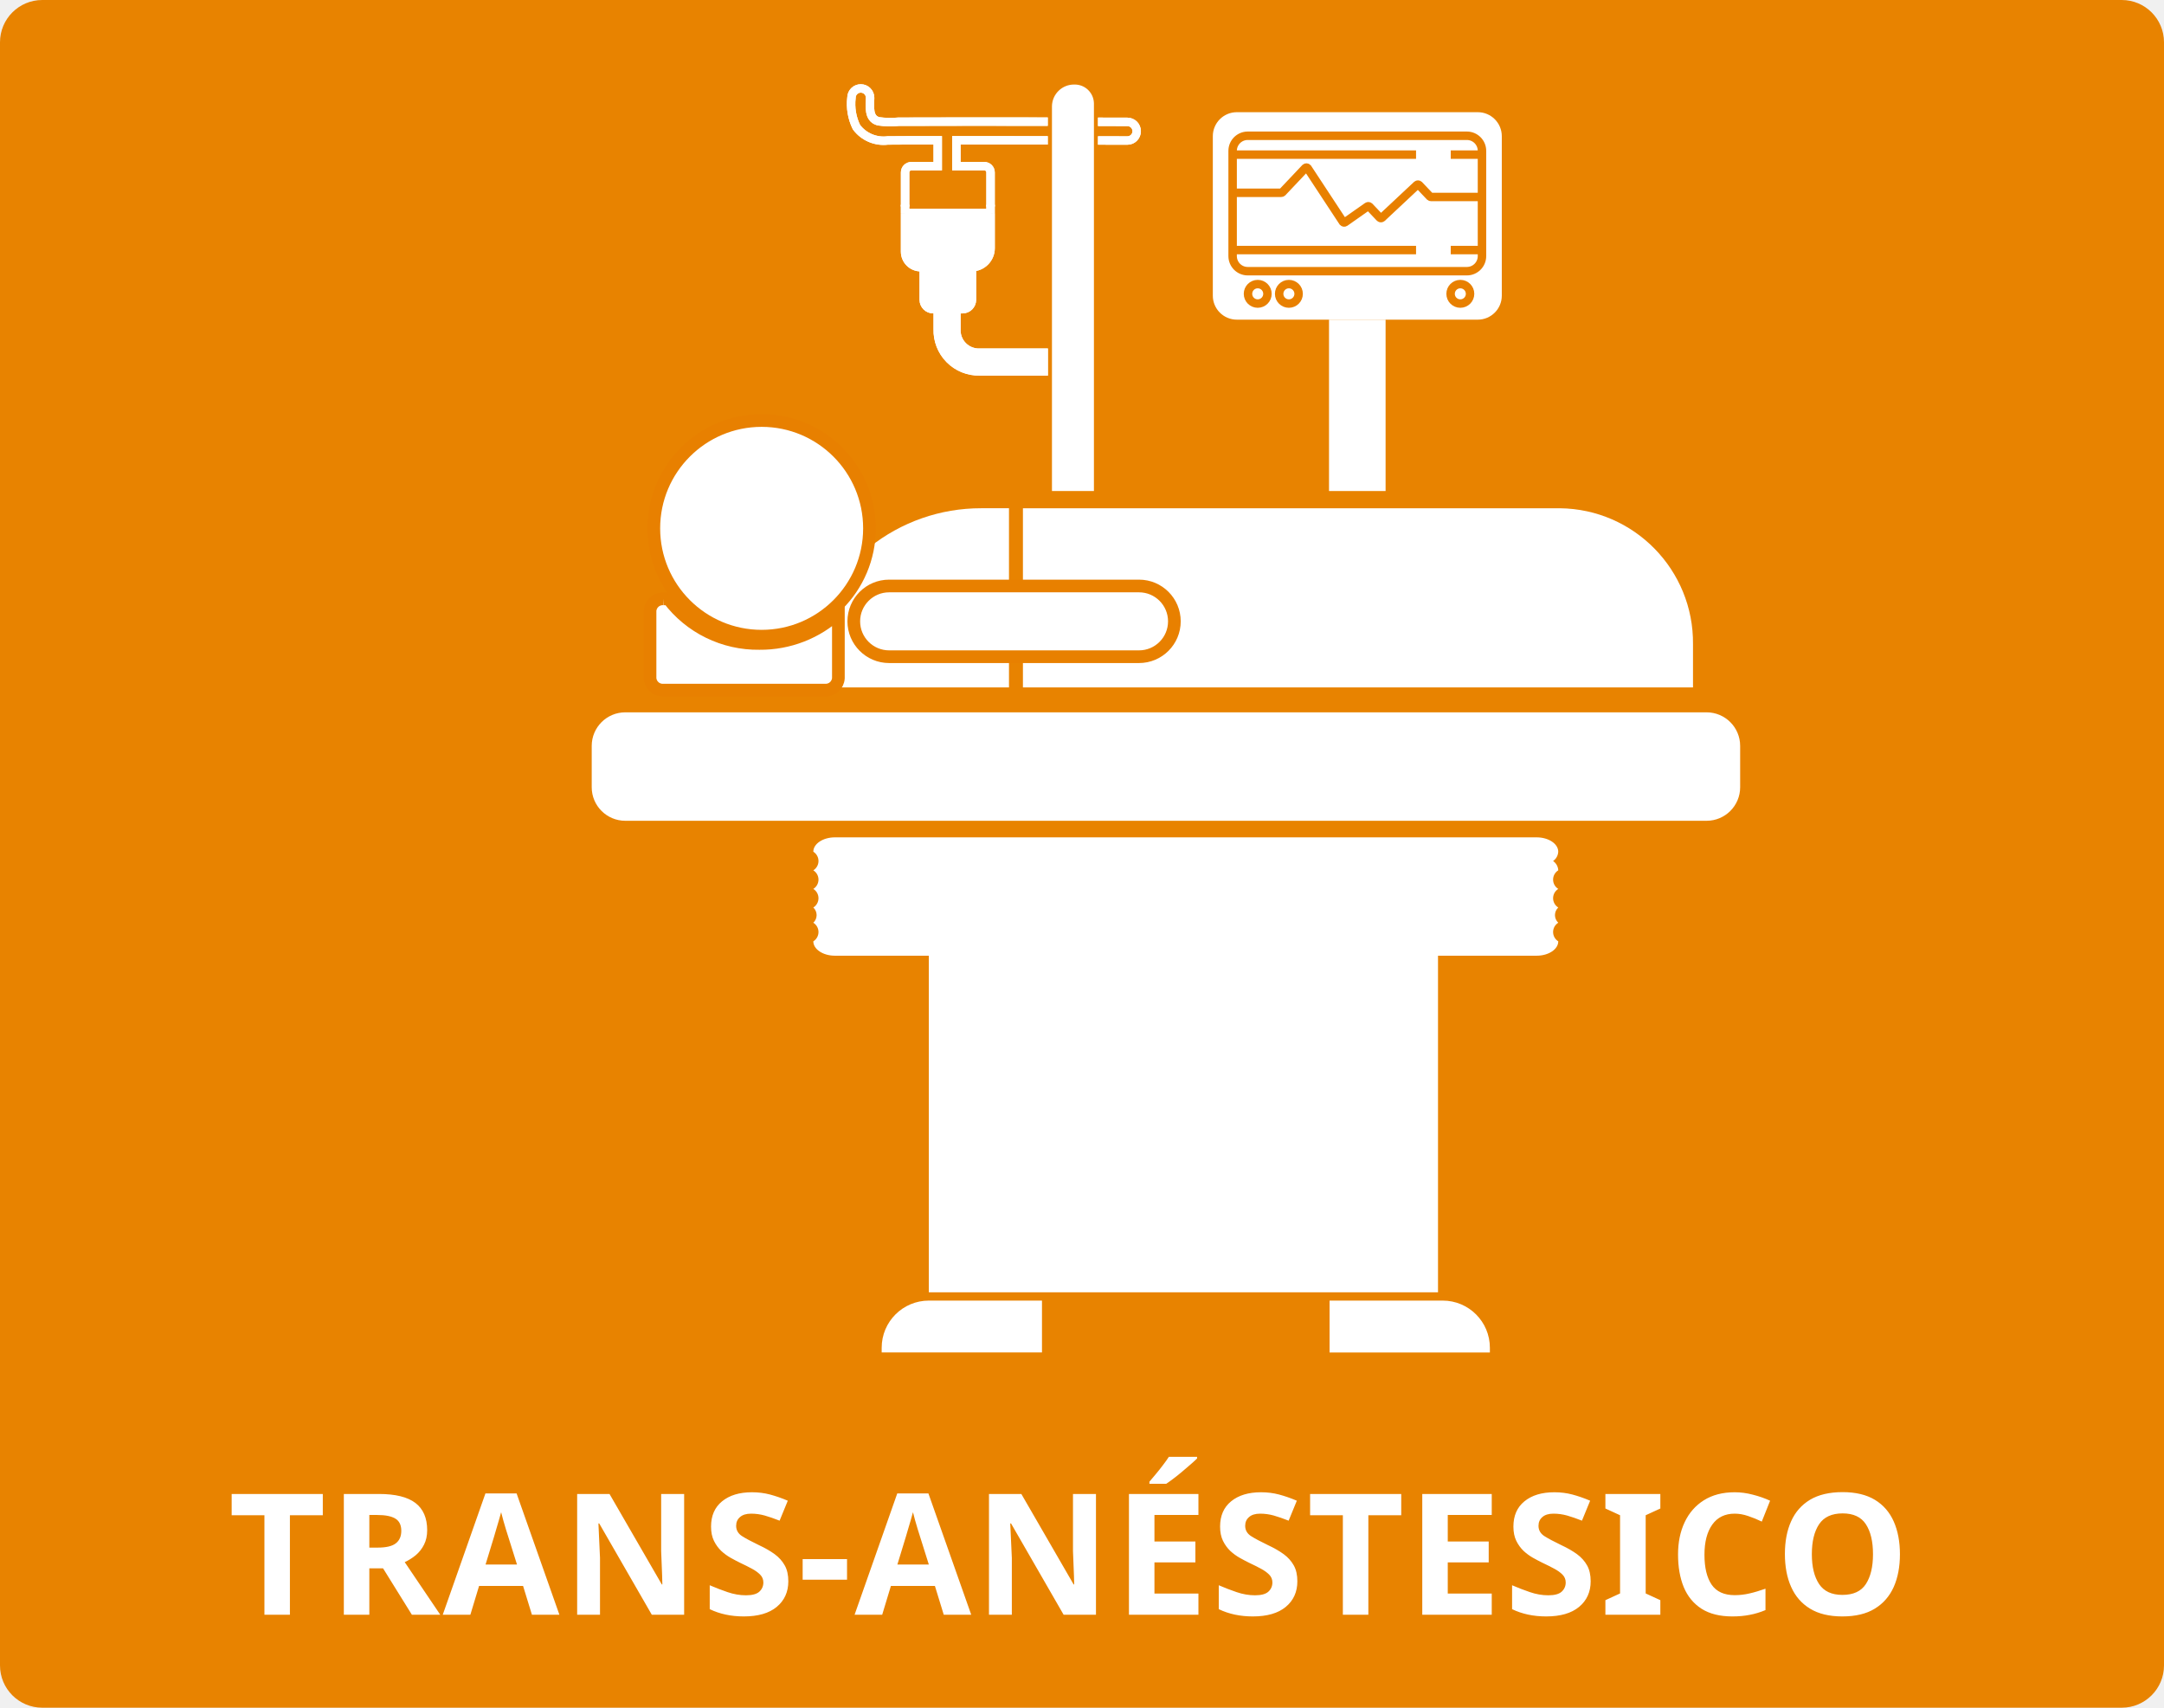
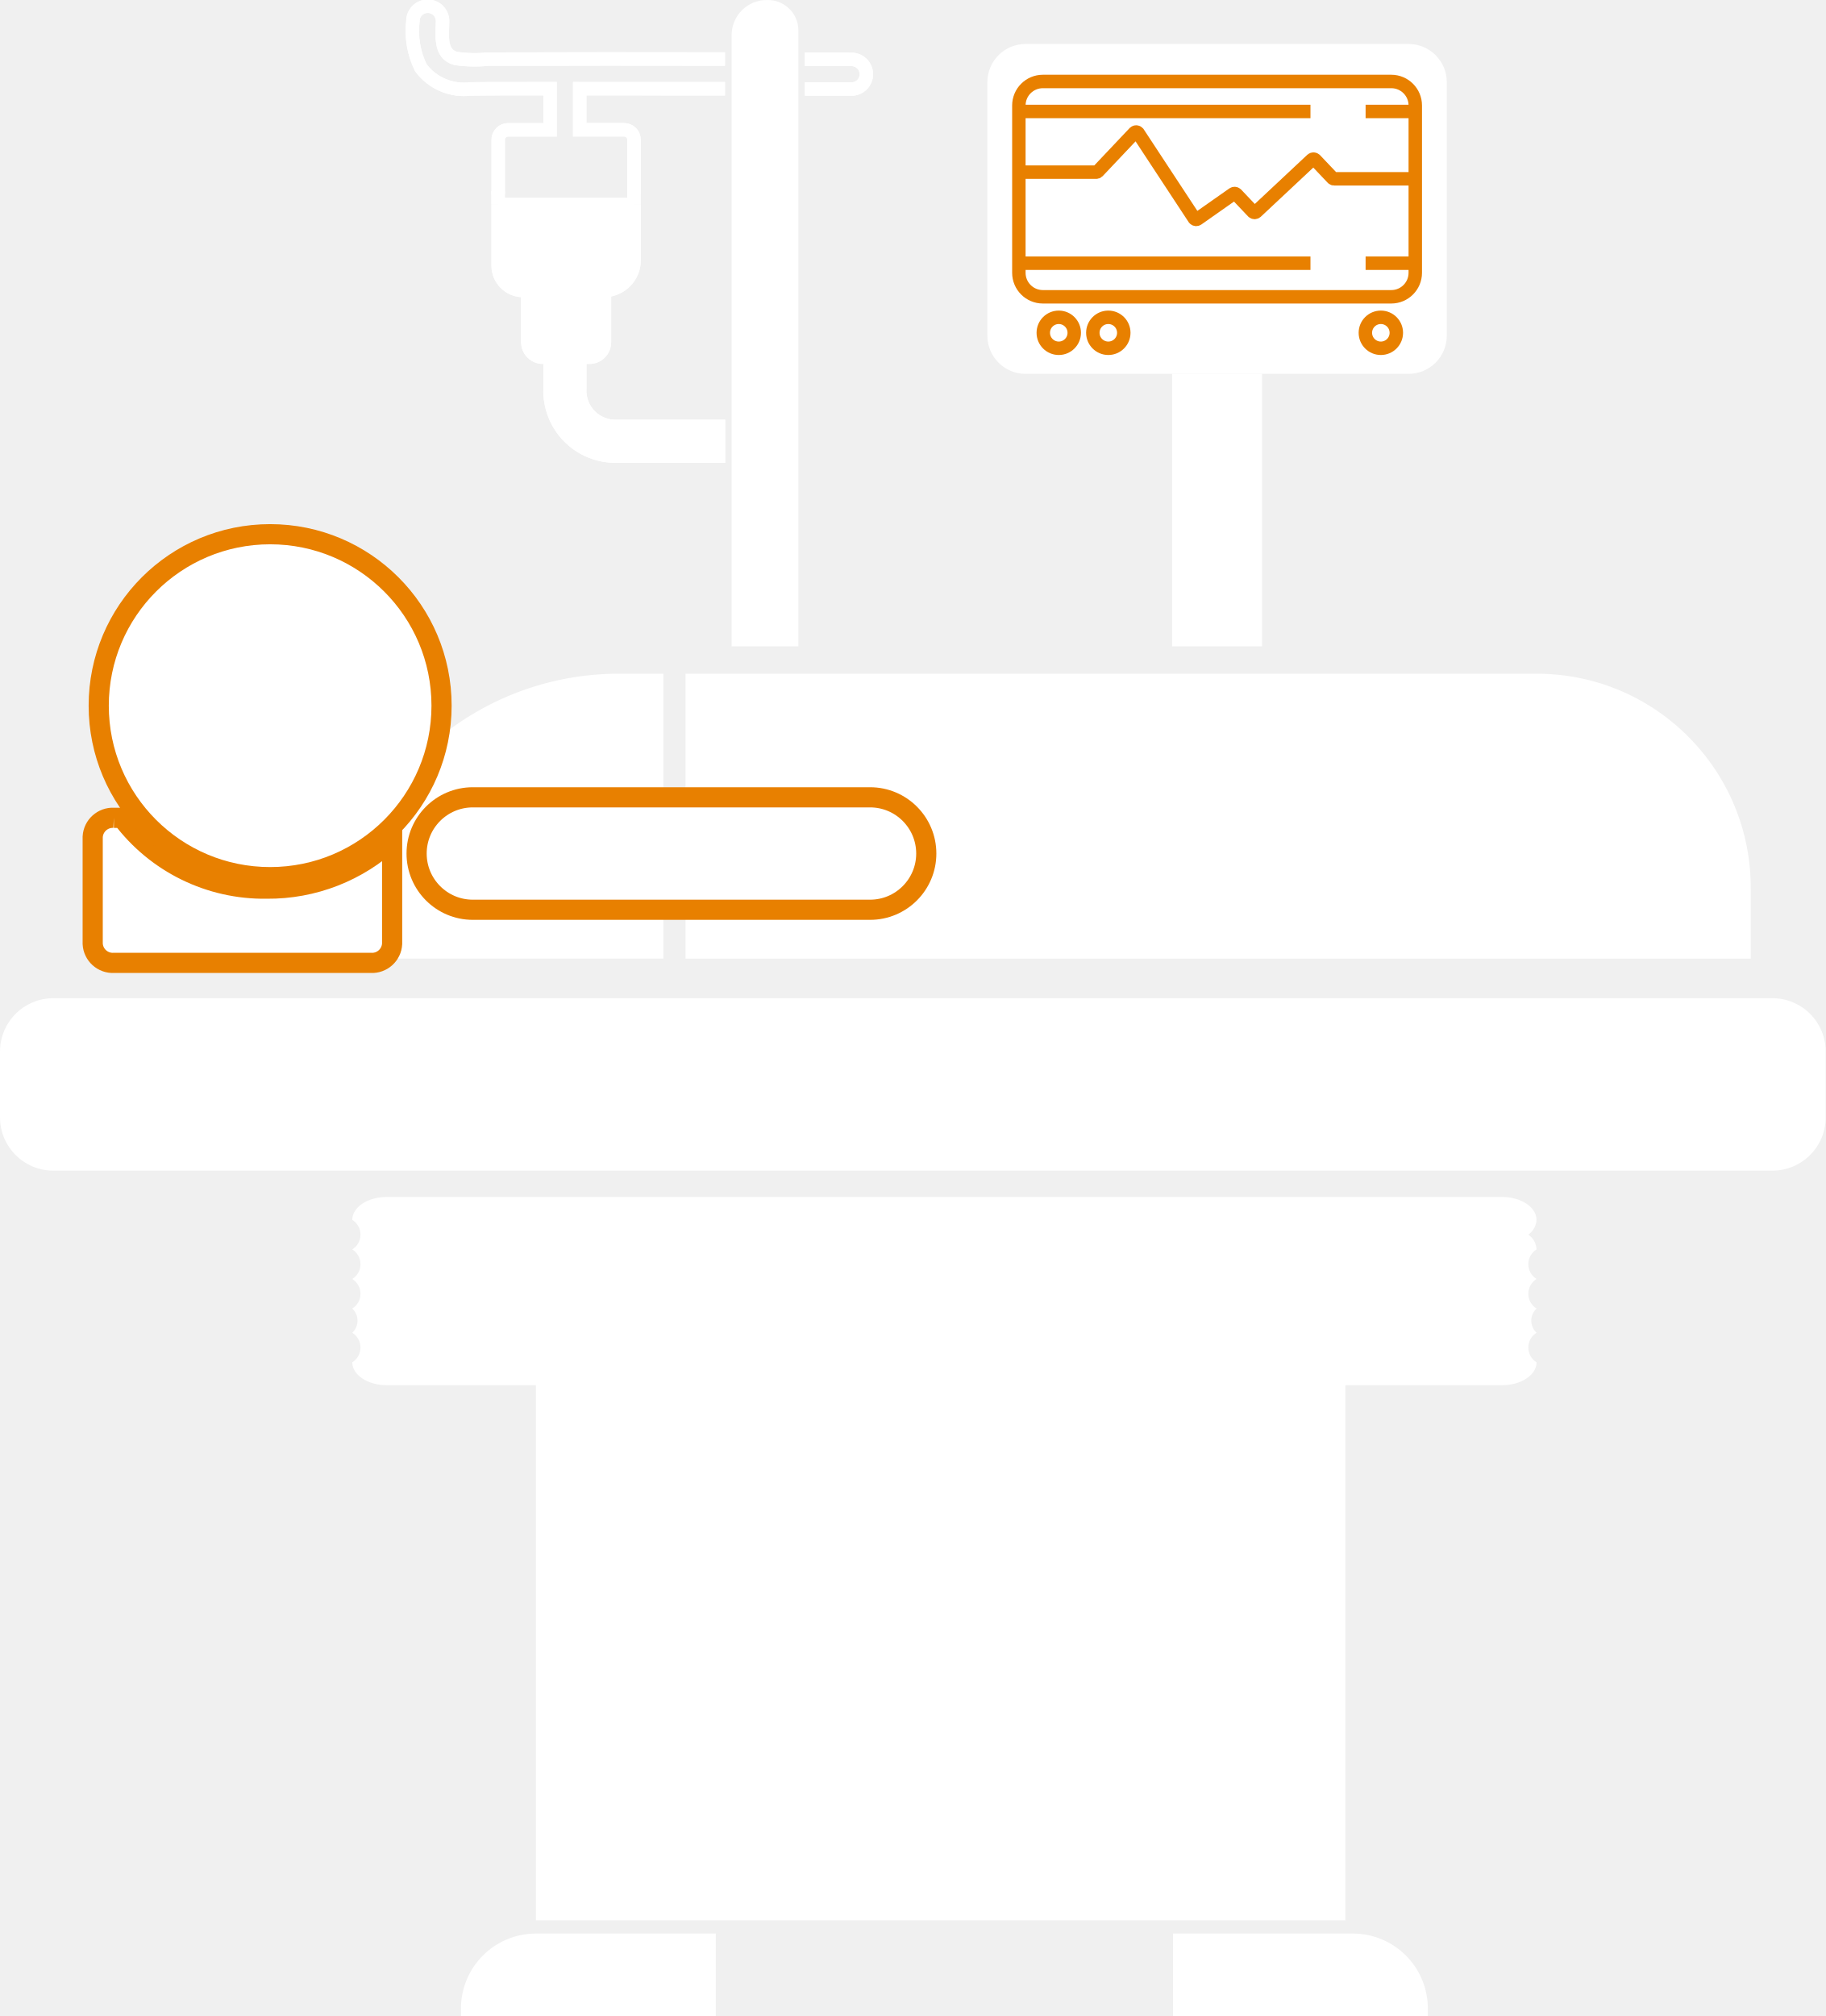
- <svg xmlns="http://www.w3.org/2000/svg" width="256" height="202" viewBox="0 0 256 202">
-   <g id="Grupo_152" data-name="Grupo 152" transform="translate(-1404 -543)">
-     <g id="Trans_anestesico" data-name="Trans anestesico" transform="translate(1404 543)">
-       <rect id="Trans_anestesico-2" data-name="Trans anestesico" width="256" height="202" rx="5" fill="#e88300" />
+ <svg xmlns="http://www.w3.org/2000/svg" width="135.859" height="149.98" viewBox="0 0 135.859 149.98">
+   <g id="Grupo_104" data-name="Grupo 104" transform="translate(-1521.014 -851.998)">
+     <rect id="Rectángulo_306" data-name="Rectángulo 306" width="6.693" height="20.271" transform="translate(1608.236 879.811)" fill="#fff" />
+     <path id="Trazado_58" data-name="Trazado 58" d="M1576.5,856.219v-1.668a2.605,2.605,0,0,1,2.655-2.551h0a2.266,2.266,0,0,1,2.31,2.219v45.863H1576.5V856.219" transform="translate(-1.04 0)" fill="#fff" />
+     <path id="Trazado_59" data-name="Trazado 59" d="M1575.994,856.474" transform="translate(-1.03 -0.084)" fill="none" stroke="red" stroke-miterlimit="10" stroke-width="1" />
+     <path id="Trazado_60" data-name="Trazado 60" d="M1582.048,858.7l3.475.007a1.1,1.1,0,0,0,0-2.207l-3.475-.008" transform="translate(-1.143 -0.084)" fill="none" stroke="#fff" stroke-miterlimit="10" stroke-width="1" />
+     <rect id="Rectángulo_307" data-name="Rectángulo 307" width="135.859" height="12.828" rx="3.969" transform="translate(1521.014 926.26)" fill="#fff" />
+     <g id="Grupo_101" data-name="Grupo 101" transform="translate(1555.316 953.589)">
+       <rect id="Rectángulo_308" data-name="Rectángulo 308" width="60.237" height="41.274" transform="translate(5.577)" fill="#fff" />
+       <path id="Rectángulo_309" data-name="Rectángulo 309" d="M5.581,0H18.964a0,0,0,0,1,0,0V6.135a0,0,0,0,1,0,0H0a0,0,0,0,1,0,0V5.581A5.581,5.581,0,0,1,5.581,0Z" transform="translate(0 42.255)" fill="#fff" />
+       <path id="Rectángulo_310" data-name="Rectángulo 310" d="M0,0H13.383a5.581,5.581,0,0,1,5.581,5.581v.555a0,0,0,0,1,0,0H0a0,0,0,0,1,0,0V0A0,0,0,0,1,0,0Z" transform="translate(52.986 42.255)" fill="#fff" />
    </g>
-     <g id="Grupo_129" data-name="Grupo 129" transform="translate(-47.014 -299)">
-       <rect id="Rectángulo_306" data-name="Rectángulo 306" width="6.693" height="20.271" transform="translate(1608.236 879.811)" fill="#fff" />
-       <path id="Trazado_58" data-name="Trazado 58" d="M1576.5,856.219v-1.668a2.605,2.605,0,0,1,2.655-2.551h0a2.266,2.266,0,0,1,2.31,2.219v45.863H1576.5V856.219" transform="translate(-1.04 0)" fill="#fff" />
-       <path id="Trazado_59" data-name="Trazado 59" d="M1575.994,856.474" transform="translate(-1.03 -0.084)" fill="none" stroke="red" stroke-miterlimit="10" stroke-width="1" />
-       <path id="Trazado_60" data-name="Trazado 60" d="M1582.048,858.7l3.475.007a1.1,1.1,0,0,0,0-2.207l-3.475-.008" transform="translate(-1.143 -0.084)" fill="none" stroke="#fff" stroke-miterlimit="10" stroke-width="1" />
-       <rect id="Rectángulo_307" data-name="Rectángulo 307" width="135.859" height="12.828" rx="3.969" transform="translate(1521.014 926.26)" fill="#fff" />
-       <g id="Grupo_101" data-name="Grupo 101" transform="translate(1555.316 953.589)">
-         <rect id="Rectángulo_308" data-name="Rectángulo 308" width="60.237" height="41.274" transform="translate(5.577)" fill="#fff" />
-         <path id="Rectángulo_309" data-name="Rectángulo 309" d="M5.581,0H18.964a0,0,0,0,1,0,0V6.135a0,0,0,0,1,0,0H0a0,0,0,0,1,0,0V5.581A5.581,5.581,0,0,1,5.581,0Z" transform="translate(0 42.255)" fill="#fff" />
-         <path id="Rectángulo_310" data-name="Rectángulo 310" d="M0,0H13.383a5.581,5.581,0,0,1,5.581,5.581v.555a0,0,0,0,1,0,0H0a0,0,0,0,1,0,0V0A0,0,0,0,1,0,0Z" transform="translate(52.986 42.255)" fill="#fff" />
-       </g>
-       <path id="Trazado_61" data-name="Trazado 61" d="M1635.244,945.548a1.416,1.416,0,0,0,.609-1.1c0-.938-1.144-1.7-2.556-1.7h-83.012c-1.412,0-2.556.76-2.556,1.7a1.295,1.295,0,0,1,0,2.2,1.295,1.295,0,0,1,0,2.2,1.295,1.295,0,0,1,0,2.2,1.231,1.231,0,0,1,0,1.8,1.295,1.295,0,0,1,0,2.2c0,.937,1.144,1.7,2.556,1.7H1633.3c1.412,0,2.556-.76,2.556-1.7a1.295,1.295,0,0,1,0-2.2,1.231,1.231,0,0,1,0-1.8,1.295,1.295,0,0,1,0-2.2,1.295,1.295,0,0,1,0-2.2A1.412,1.412,0,0,0,1635.244,945.548Z" transform="translate(-0.5 -1.7)" fill="#fff" />
-       <path id="Trazado_62" data-name="Trazado 62" d="M1548,916" transform="translate(-0.506 -1.199)" fill="none" stroke="red" stroke-miterlimit="10" stroke-width="2" />
-       <path id="Trazado_63" data-name="Trazado 63" d="M1547.627,916.935" transform="translate(-0.499 -1.217)" fill="none" stroke="red" stroke-miterlimit="10" stroke-width="2" />
-       <path id="Trazado_64" data-name="Trazado 64" d="M1573,924.272h79.269v-5.106a15.927,15.927,0,0,0-15.76-16.089H1573" transform="translate(-0.974 -0.957)" fill="#fff" />
-       <path id="Trazado_65" data-name="Trazado 65" d="M1554.335,907.7a21.1,21.1,0,0,1,13.216-4.624h3.3v21.194h-24.5" transform="translate(-0.475 -0.957)" fill="#fff" />
-       <rect id="Rectángulo_311" data-name="Rectángulo 311" width="37.927" height="8.366" rx="4.183" transform="translate(1552.016 911.314)" fill="#fff" stroke="#e88000" stroke-miterlimit="10" stroke-width="1.5" />
-       <rect id="Rectángulo_312" data-name="Rectángulo 312" width="34.186" height="24.541" rx="2.839" transform="translate(1594.49 855.27)" fill="#fff" />
-       <circle id="Elipse_18" data-name="Elipse 18" cx="1.152" cy="1.152" r="1.152" transform="translate(1598.65 875.604)" fill="none" stroke="#e88000" stroke-miterlimit="10" stroke-width="1" />
-       <circle id="Elipse_19" data-name="Elipse 19" cx="1.152" cy="1.152" r="1.152" transform="translate(1602.337 875.604)" fill="none" stroke="#e88000" stroke-miterlimit="10" stroke-width="1" />
-       <circle id="Elipse_20" data-name="Elipse 20" cx="1.152" cy="1.152" r="1.152" transform="translate(1622.618 875.604)" fill="none" stroke="#e88000" stroke-miterlimit="10" stroke-width="1" />
-       <rect id="Rectángulo_313" data-name="Rectángulo 313" width="29.499" height="16.019" rx="1.786" transform="translate(1596.833 858.059)" fill="#fff" stroke="#e88000" stroke-miterlimit="10" stroke-width="1" />
-       <path id="Trazado_66" data-name="Trazado 66" d="M1598.253,864.993h5.778a.165.165,0,0,0,.119-.045l2.743-2.9a.176.176,0,0,1,.249.014l4.2,6.387a.178.178,0,0,0,.232.028l2.657-1.866a.183.183,0,0,1,.221.015l1.254,1.322a.181.181,0,0,0,.233,0l4.148-3.884a.182.182,0,0,1,.234,0l1.309,1.379a.167.167,0,0,0,.119.045h5.778" transform="translate(-1.447 -0.187)" fill="none" stroke="#e88000" stroke-miterlimit="10" stroke-width="1" />
-       <line id="Línea_25227" data-name="Línea 25227" x2="21.338" transform="translate(1597.194 871.579)" fill="none" stroke="#e88000" stroke-miterlimit="10" stroke-width="1" />
-       <line id="Línea_25228" data-name="Línea 25228" x2="3.283" transform="translate(1622.635 871.579)" fill="none" stroke="#e88000" stroke-miterlimit="10" stroke-width="1" />
-       <line id="Línea_25229" data-name="Línea 25229" x2="21.338" transform="translate(1597.194 860.29)" fill="none" stroke="#e88000" stroke-miterlimit="10" stroke-width="1" />
-       <line id="Línea_25230" data-name="Línea 25230" x2="3.283" transform="translate(1622.635 860.29)" fill="none" stroke="#e88000" stroke-miterlimit="10" stroke-width="1" />
-       <g id="Grupo_102" data-name="Grupo 102" transform="translate(1551.737 852.497)">
-         <line id="Línea_25231" data-name="Línea 25231" y2="0.982" transform="translate(6.346 13.731)" fill="none" stroke="#fff" stroke-miterlimit="10" stroke-width="1" />
-         <path id="Trazado_67" data-name="Trazado 67" d="M1575.551,856.4q-8.823-.019-17.645.008a9.882,9.882,0,0,1-2.385-.051c-1.25-.335-.987-1.779-.987-2.784a1.1,1.1,0,0,0-2.207,0,6.224,6.224,0,0,0,.59,3.474,4,4,0,0,0,3.717,1.576c1.944-.024,3.888-.016,5.831-.018h.069v3.059h-3.123a.738.738,0,0,0-.738.739v4.033" transform="translate(-1552.323 -852.507)" fill="none" stroke="#fff" stroke-miterlimit="10" stroke-width="1" />
-         <path id="Trazado_68" data-name="Trazado 68" d="M1569.021,866.551v-4.033a.739.739,0,0,0-.738-.739h-3.307v-3.058q5.4,0,10.812.007" transform="translate(-1552.56 -852.623)" fill="none" stroke="#fff" stroke-miterlimit="10" stroke-width="1" />
-         <line id="Línea_25232" data-name="Línea 25232" y1="0.982" transform="translate(16.46 13.731)" fill="none" stroke="#fff" stroke-miterlimit="10" stroke-width="1" />
-         <path id="Trazado_69" data-name="Trazado 69" d="M1558.792,867.5v4.552a1.844,1.844,0,0,0,1.844,1.845H1561v3.852a1.113,1.113,0,0,0,1.113,1.113h.543V881.2a4.855,4.855,0,0,0,4.964,5.019h7.569v-2.207h-7.569a2.658,2.658,0,0,1-2.757-2.812v-2.336h.726a1.112,1.112,0,0,0,1.112-1.113v-3.854a2.25,2.25,0,0,0,2.207-2.249V867.5" transform="translate(-1552.444 -852.788)" fill="#fff" stroke="#fff" stroke-miterlimit="10" stroke-width="1" />
-         <path id="Trazado_71" data-name="Trazado 71" d="M10.114,0H0" transform="translate(6.347 14.712)" fill="#fff" stroke="#fff" stroke-width="1" />
-       </g>
-       <g id="Grupo_103" data-name="Grupo 103" transform="translate(1527.912 912.838)">
-         <path id="Trazado_70" data-name="Trazado 70" d="M1529.619,914a1.5,1.5,0,0,0-1.575,1.418v7.958a1.5,1.5,0,0,0,1.575,1.418h19.132a1.5,1.5,0,0,0,1.575-1.418V915.63a13.474,13.474,0,0,1-9.333,3.641,13.209,13.209,0,0,1-10.76-5.271h-.614" transform="translate(-1528.044 -914)" fill="#fff" stroke="#e88000" stroke-miterlimit="10" stroke-width="1.5" />
-       </g>
-       <circle id="Elipse_21" data-name="Elipse 21" cx="12.756" cy="12.756" r="12.756" transform="translate(1528.36 891.741)" fill="#fff" stroke="#e88000" stroke-miterlimit="10" stroke-width="1.5" />
-       <path id="Trazado_78" data-name="Trazado 78" d="M1582.048,858.7l3.475.007a1.1,1.1,0,0,0,0-2.207l-3.475-.008" transform="translate(-1.143 -0.084)" fill="none" stroke="#fff" stroke-miterlimit="10" stroke-width="1" />
-       <g id="Grupo_108" data-name="Grupo 108" transform="translate(1551.736 852.498)">
-         <line id="Línea_25231-2" data-name="Línea 25231" y2="0.982" transform="translate(6.346 13.731)" fill="none" stroke="#fff" stroke-miterlimit="10" stroke-width="1" />
-         <path id="Trazado_67-2" data-name="Trazado 67" d="M1575.551,856.4q-8.823-.019-17.645.008a9.882,9.882,0,0,1-2.385-.051c-1.25-.335-.987-1.779-.987-2.784a1.1,1.1,0,0,0-2.207,0,6.224,6.224,0,0,0,.59,3.474,4,4,0,0,0,3.717,1.576c1.944-.024,3.888-.016,5.831-.018h.069v3.059h-3.123a.738.738,0,0,0-.738.739v4.033" transform="translate(-1552.323 -852.507)" fill="none" stroke="#fff" stroke-miterlimit="10" stroke-width="1" />
-         <path id="Trazado_68-2" data-name="Trazado 68" d="M1569.021,866.551v-4.033a.739.739,0,0,0-.738-.739h-3.307v-3.058q5.4,0,10.812.007" transform="translate(-1552.56 -852.623)" fill="none" stroke="#fff" stroke-miterlimit="10" stroke-width="1" />
-         <line id="Línea_25232-2" data-name="Línea 25232" y1="0.982" transform="translate(16.46 13.731)" fill="none" stroke="#fff" stroke-miterlimit="10" stroke-width="1" />
-         <path id="Trazado_69-2" data-name="Trazado 69" d="M1558.792,867.5v4.552a1.844,1.844,0,0,0,1.844,1.845H1561v3.852a1.113,1.113,0,0,0,1.113,1.113h.543V881.2a4.855,4.855,0,0,0,4.964,5.019h7.569v-2.207h-7.569a2.658,2.658,0,0,1-2.757-2.812v-2.336h.726a1.112,1.112,0,0,0,1.112-1.113v-3.854a2.25,2.25,0,0,0,2.207-2.249V867.5" transform="translate(-1552.444 -852.788)" fill="#fff" stroke="#fff" stroke-miterlimit="10" stroke-width="1" />
-         <path id="Trazado_71-2" data-name="Trazado 71" d="M10.114,0H0" transform="translate(6.347 14.712)" fill="#fff" stroke="#fff" stroke-width="1" />
-       </g>
+     <path id="Trazado_61" data-name="Trazado 61" d="M1635.244,945.548a1.416,1.416,0,0,0,.609-1.1c0-.938-1.144-1.7-2.556-1.7h-83.012c-1.412,0-2.556.76-2.556,1.7a1.295,1.295,0,0,1,0,2.2,1.295,1.295,0,0,1,0,2.2,1.295,1.295,0,0,1,0,2.2,1.231,1.231,0,0,1,0,1.8,1.295,1.295,0,0,1,0,2.2c0,.937,1.144,1.7,2.556,1.7H1633.3c1.412,0,2.556-.76,2.556-1.7a1.295,1.295,0,0,1,0-2.2,1.231,1.231,0,0,1,0-1.8,1.295,1.295,0,0,1,0-2.2,1.295,1.295,0,0,1,0-2.2A1.412,1.412,0,0,0,1635.244,945.548Z" transform="translate(-0.5 -1.7)" fill="#fff" />
+     <path id="Trazado_62" data-name="Trazado 62" d="M1548,916" transform="translate(-0.506 -1.199)" fill="none" stroke="red" stroke-miterlimit="10" stroke-width="2" />
+     <path id="Trazado_63" data-name="Trazado 63" d="M1547.627,916.935" transform="translate(-0.499 -1.217)" fill="none" stroke="red" stroke-miterlimit="10" stroke-width="2" />
+     <path id="Trazado_64" data-name="Trazado 64" d="M1573,924.272h79.269v-5.106a15.927,15.927,0,0,0-15.76-16.089H1573" transform="translate(-0.974 -0.957)" fill="#fff" />
+     <path id="Trazado_65" data-name="Trazado 65" d="M1554.335,907.7a21.1,21.1,0,0,1,13.216-4.624h3.3v21.194h-24.5" transform="translate(-0.475 -0.957)" fill="#fff" />
+     <rect id="Rectángulo_311" data-name="Rectángulo 311" width="37.927" height="8.366" rx="4.183" transform="translate(1552.016 911.314)" fill="#fff" stroke="#e88000" stroke-miterlimit="10" stroke-width="1.5" />
+     <rect id="Rectángulo_312" data-name="Rectángulo 312" width="34.186" height="24.541" rx="2.839" transform="translate(1594.49 855.27)" fill="#fff" />
+     <circle id="Elipse_18" data-name="Elipse 18" cx="1.152" cy="1.152" r="1.152" transform="translate(1598.65 875.604)" fill="none" stroke="#e88000" stroke-miterlimit="10" stroke-width="1" />
+     <circle id="Elipse_19" data-name="Elipse 19" cx="1.152" cy="1.152" r="1.152" transform="translate(1602.337 875.604)" fill="none" stroke="#e88000" stroke-miterlimit="10" stroke-width="1" />
+     <circle id="Elipse_20" data-name="Elipse 20" cx="1.152" cy="1.152" r="1.152" transform="translate(1622.618 875.604)" fill="none" stroke="#e88000" stroke-miterlimit="10" stroke-width="1" />
+     <rect id="Rectángulo_313" data-name="Rectángulo 313" width="29.499" height="16.019" rx="1.786" transform="translate(1596.833 858.059)" fill="#fff" stroke="#e88000" stroke-miterlimit="10" stroke-width="1" />
+     <path id="Trazado_66" data-name="Trazado 66" d="M1598.253,864.993h5.778a.165.165,0,0,0,.119-.045l2.743-2.9a.176.176,0,0,1,.249.014l4.2,6.387a.178.178,0,0,0,.232.028l2.657-1.866a.183.183,0,0,1,.221.015l1.254,1.322a.181.181,0,0,0,.233,0l4.148-3.884a.182.182,0,0,1,.234,0l1.309,1.379a.167.167,0,0,0,.119.045h5.778" transform="translate(-1.447 -0.187)" fill="none" stroke="#e88000" stroke-miterlimit="10" stroke-width="1" />
+     <line id="Línea_25227" data-name="Línea 25227" x2="21.338" transform="translate(1597.194 871.579)" fill="none" stroke="#e88000" stroke-miterlimit="10" stroke-width="1" />
+     <line id="Línea_25228" data-name="Línea 25228" x2="3.283" transform="translate(1622.635 871.579)" fill="none" stroke="#e88000" stroke-miterlimit="10" stroke-width="1" />
+     <line id="Línea_25229" data-name="Línea 25229" x2="21.338" transform="translate(1597.194 860.29)" fill="none" stroke="#e88000" stroke-miterlimit="10" stroke-width="1" />
+     <line id="Línea_25230" data-name="Línea 25230" x2="3.283" transform="translate(1622.635 860.29)" fill="none" stroke="#e88000" stroke-miterlimit="10" stroke-width="1" />
+     <g id="Grupo_102" data-name="Grupo 102" transform="translate(1551.737 852.497)">
+       <line id="Línea_25231" data-name="Línea 25231" y2="0.982" transform="translate(6.346 13.731)" fill="none" stroke="#fff" stroke-miterlimit="10" stroke-width="1" />
+       <path id="Trazado_67" data-name="Trazado 67" d="M1575.551,856.4q-8.823-.019-17.645.008a9.882,9.882,0,0,1-2.385-.051c-1.25-.335-.987-1.779-.987-2.784a1.1,1.1,0,0,0-2.207,0,6.224,6.224,0,0,0,.59,3.474,4,4,0,0,0,3.717,1.576c1.944-.024,3.888-.016,5.831-.018h.069v3.059h-3.123a.738.738,0,0,0-.738.739v4.033" transform="translate(-1552.323 -852.507)" fill="none" stroke="#fff" stroke-miterlimit="10" stroke-width="1" />
+       <path id="Trazado_68" data-name="Trazado 68" d="M1569.021,866.551v-4.033a.739.739,0,0,0-.738-.739h-3.307v-3.058q5.4,0,10.812.007" transform="translate(-1552.56 -852.623)" fill="none" stroke="#fff" stroke-miterlimit="10" stroke-width="1" />
+       <line id="Línea_25232" data-name="Línea 25232" y1="0.982" transform="translate(16.46 13.731)" fill="none" stroke="#fff" stroke-miterlimit="10" stroke-width="1" />
+       <path id="Trazado_69" data-name="Trazado 69" d="M1558.792,867.5v4.552a1.844,1.844,0,0,0,1.844,1.845H1561v3.852a1.113,1.113,0,0,0,1.113,1.113h.543V881.2a4.855,4.855,0,0,0,4.964,5.019h7.569v-2.207h-7.569a2.658,2.658,0,0,1-2.757-2.812v-2.336h.726a1.112,1.112,0,0,0,1.112-1.113v-3.854a2.25,2.25,0,0,0,2.207-2.249V867.5" transform="translate(-1552.444 -852.788)" fill="#fff" stroke="#fff" stroke-miterlimit="10" stroke-width="1" />
+       <path id="Trazado_71" data-name="Trazado 71" d="M10.114,0H0" transform="translate(6.347 14.712)" fill="#fff" stroke="#fff" stroke-width="1" />
    </g>
-     <text id="TRANS-ANÉSTESICO" transform="translate(1431 734)" fill="#fff" font-size="20" font-family="SFUIDisplay-Bold, SF UI Display" font-weight="700" letter-spacing="0.015em">
-       <tspan x="0" y="0">TRANS-ANÉSTESICO</tspan>
-     </text>
+     <g id="Grupo_103" data-name="Grupo 103" transform="translate(1527.912 912.838)">
+       <path id="Trazado_70" data-name="Trazado 70" d="M1529.619,914a1.5,1.5,0,0,0-1.575,1.418v7.958a1.5,1.5,0,0,0,1.575,1.418h19.132a1.5,1.5,0,0,0,1.575-1.418V915.63a13.474,13.474,0,0,1-9.333,3.641,13.209,13.209,0,0,1-10.76-5.271h-.614" transform="translate(-1528.044 -914)" fill="#fff" stroke="#e88000" stroke-miterlimit="10" stroke-width="1.5" />
+     </g>
+     <circle id="Elipse_21" data-name="Elipse 21" cx="12.756" cy="12.756" r="12.756" transform="translate(1528.36 891.741)" fill="#fff" stroke="#e88000" stroke-miterlimit="10" stroke-width="1.5" />
+     <path id="Trazado_78" data-name="Trazado 78" d="M1582.048,858.7l3.475.007a1.1,1.1,0,0,0,0-2.207l-3.475-.008" transform="translate(-1.143 -0.084)" fill="none" stroke="#fff" stroke-miterlimit="10" stroke-width="1" />
+     <g id="Grupo_108" data-name="Grupo 108" transform="translate(1551.736 852.498)">
+       <line id="Línea_25231-2" data-name="Línea 25231" y2="0.982" transform="translate(6.346 13.731)" fill="none" stroke="#fff" stroke-miterlimit="10" stroke-width="1" />
+       <path id="Trazado_67-2" data-name="Trazado 67" d="M1575.551,856.4q-8.823-.019-17.645.008a9.882,9.882,0,0,1-2.385-.051c-1.25-.335-.987-1.779-.987-2.784a1.1,1.1,0,0,0-2.207,0,6.224,6.224,0,0,0,.59,3.474,4,4,0,0,0,3.717,1.576c1.944-.024,3.888-.016,5.831-.018h.069v3.059h-3.123a.738.738,0,0,0-.738.739v4.033" transform="translate(-1552.323 -852.507)" fill="none" stroke="#fff" stroke-miterlimit="10" stroke-width="1" />
+       <path id="Trazado_68-2" data-name="Trazado 68" d="M1569.021,866.551v-4.033a.739.739,0,0,0-.738-.739h-3.307v-3.058q5.4,0,10.812.007" transform="translate(-1552.56 -852.623)" fill="none" stroke="#fff" stroke-miterlimit="10" stroke-width="1" />
+       <line id="Línea_25232-2" data-name="Línea 25232" y1="0.982" transform="translate(16.46 13.731)" fill="none" stroke="#fff" stroke-miterlimit="10" stroke-width="1" />
+       <path id="Trazado_69-2" data-name="Trazado 69" d="M1558.792,867.5v4.552a1.844,1.844,0,0,0,1.844,1.845H1561v3.852a1.113,1.113,0,0,0,1.113,1.113h.543V881.2a4.855,4.855,0,0,0,4.964,5.019h7.569v-2.207h-7.569a2.658,2.658,0,0,1-2.757-2.812v-2.336h.726a1.112,1.112,0,0,0,1.112-1.113v-3.854a2.25,2.25,0,0,0,2.207-2.249V867.5" transform="translate(-1552.444 -852.788)" fill="#fff" stroke="#fff" stroke-miterlimit="10" stroke-width="1" />
+       <path id="Trazado_71-2" data-name="Trazado 71" d="M10.114,0H0" transform="translate(6.347 14.712)" fill="#fff" stroke="#fff" stroke-width="1" />
+     </g>
  </g>
</svg>
